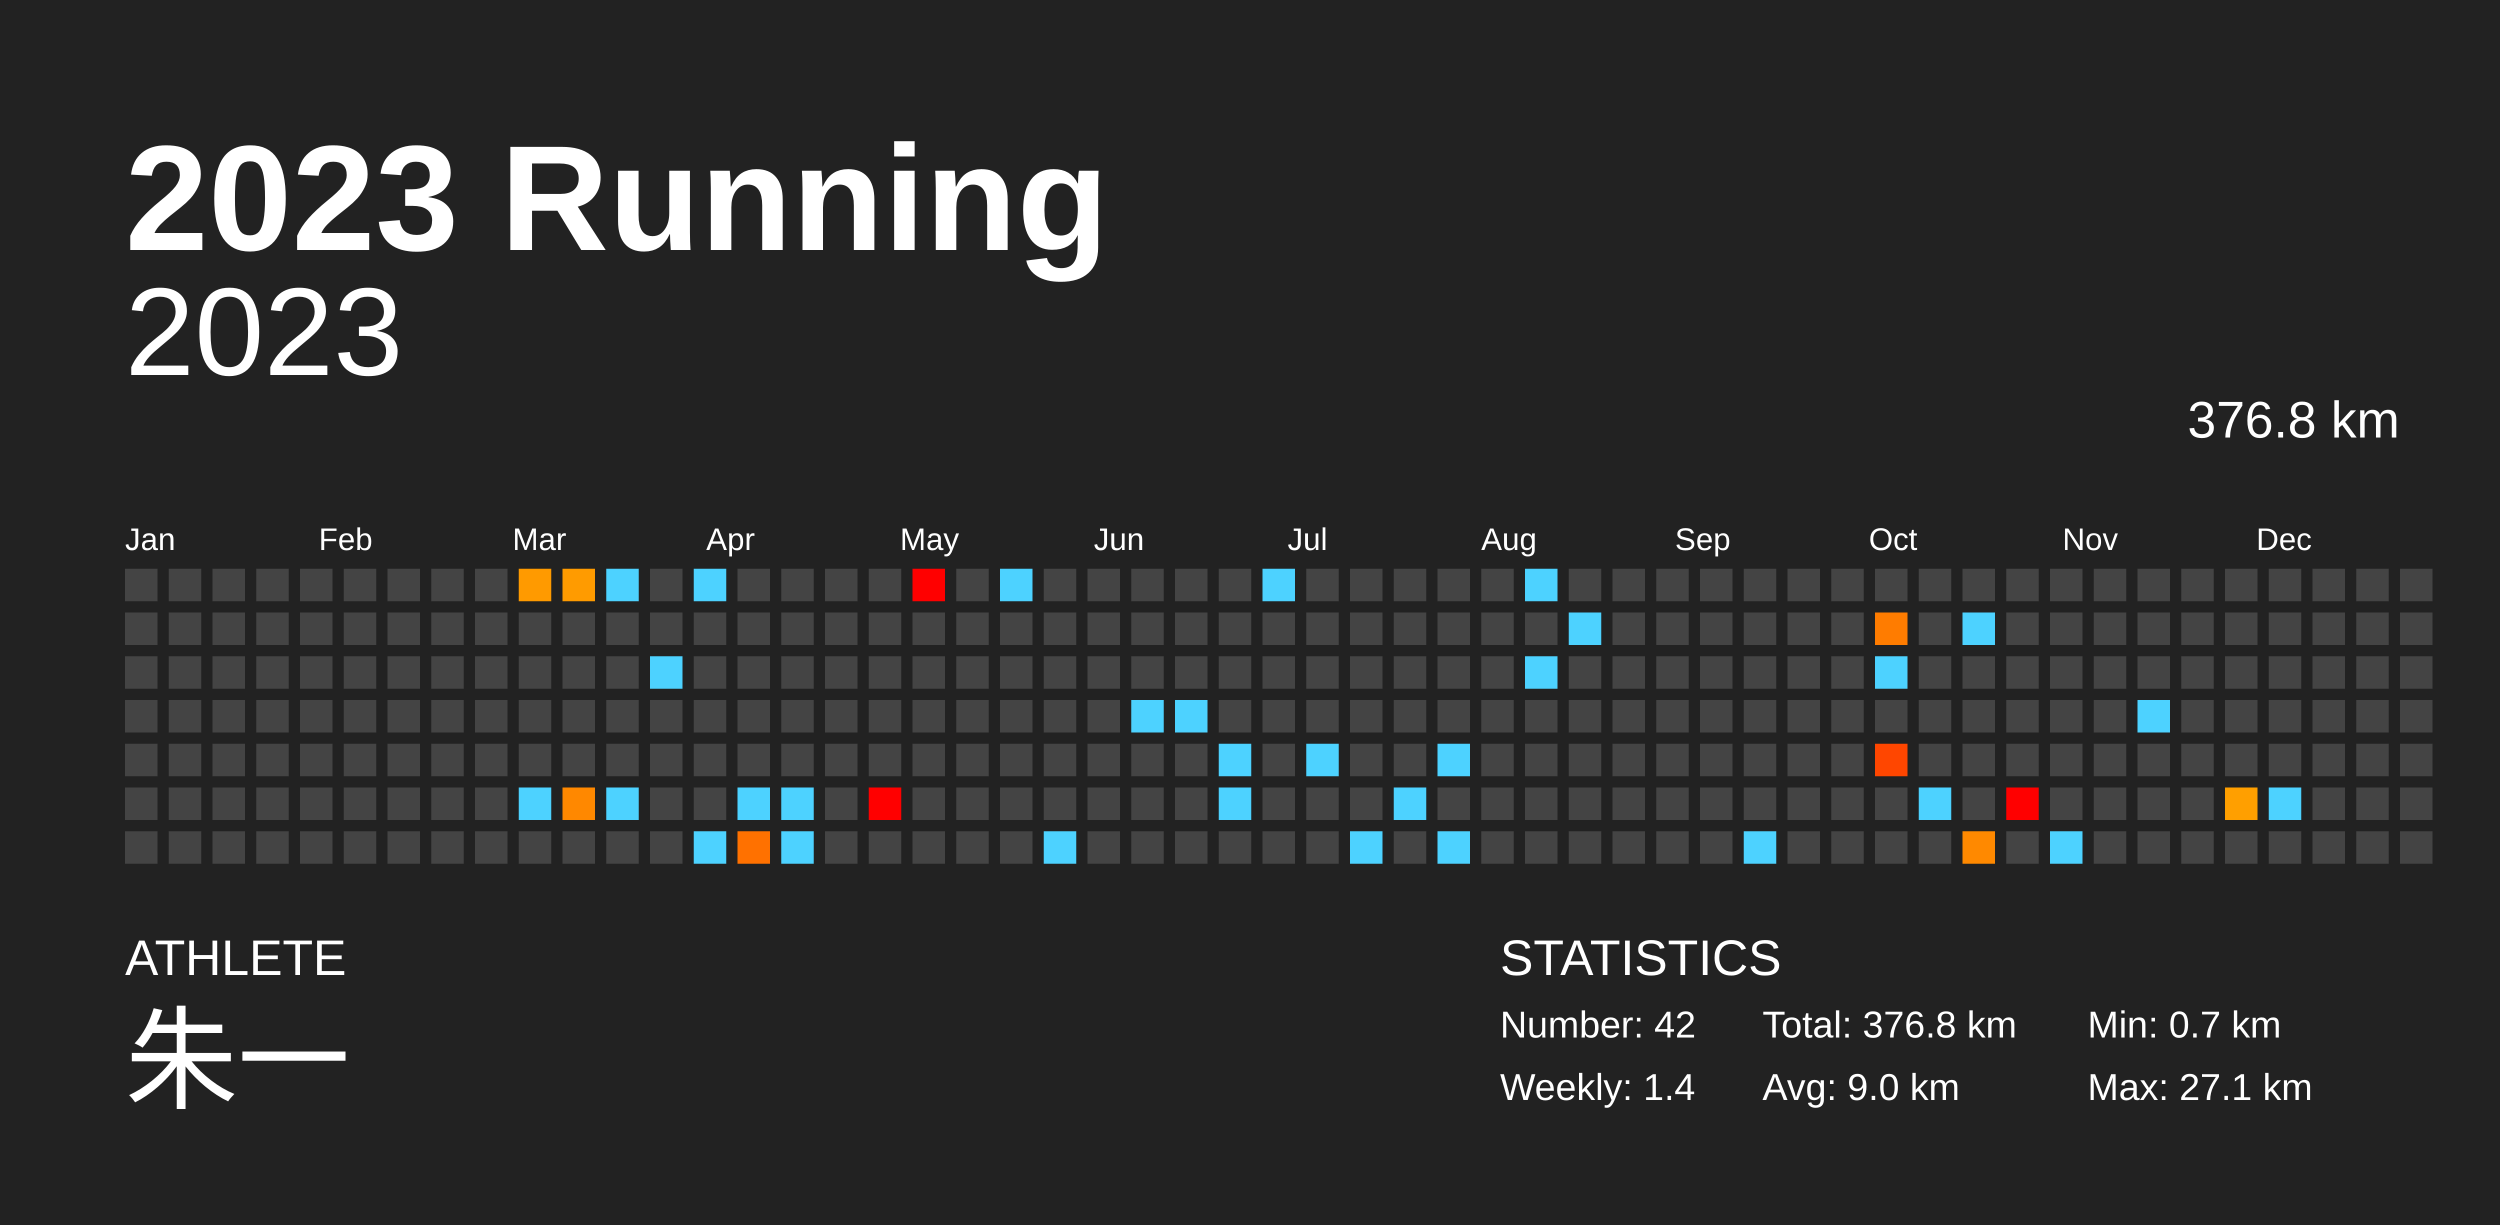
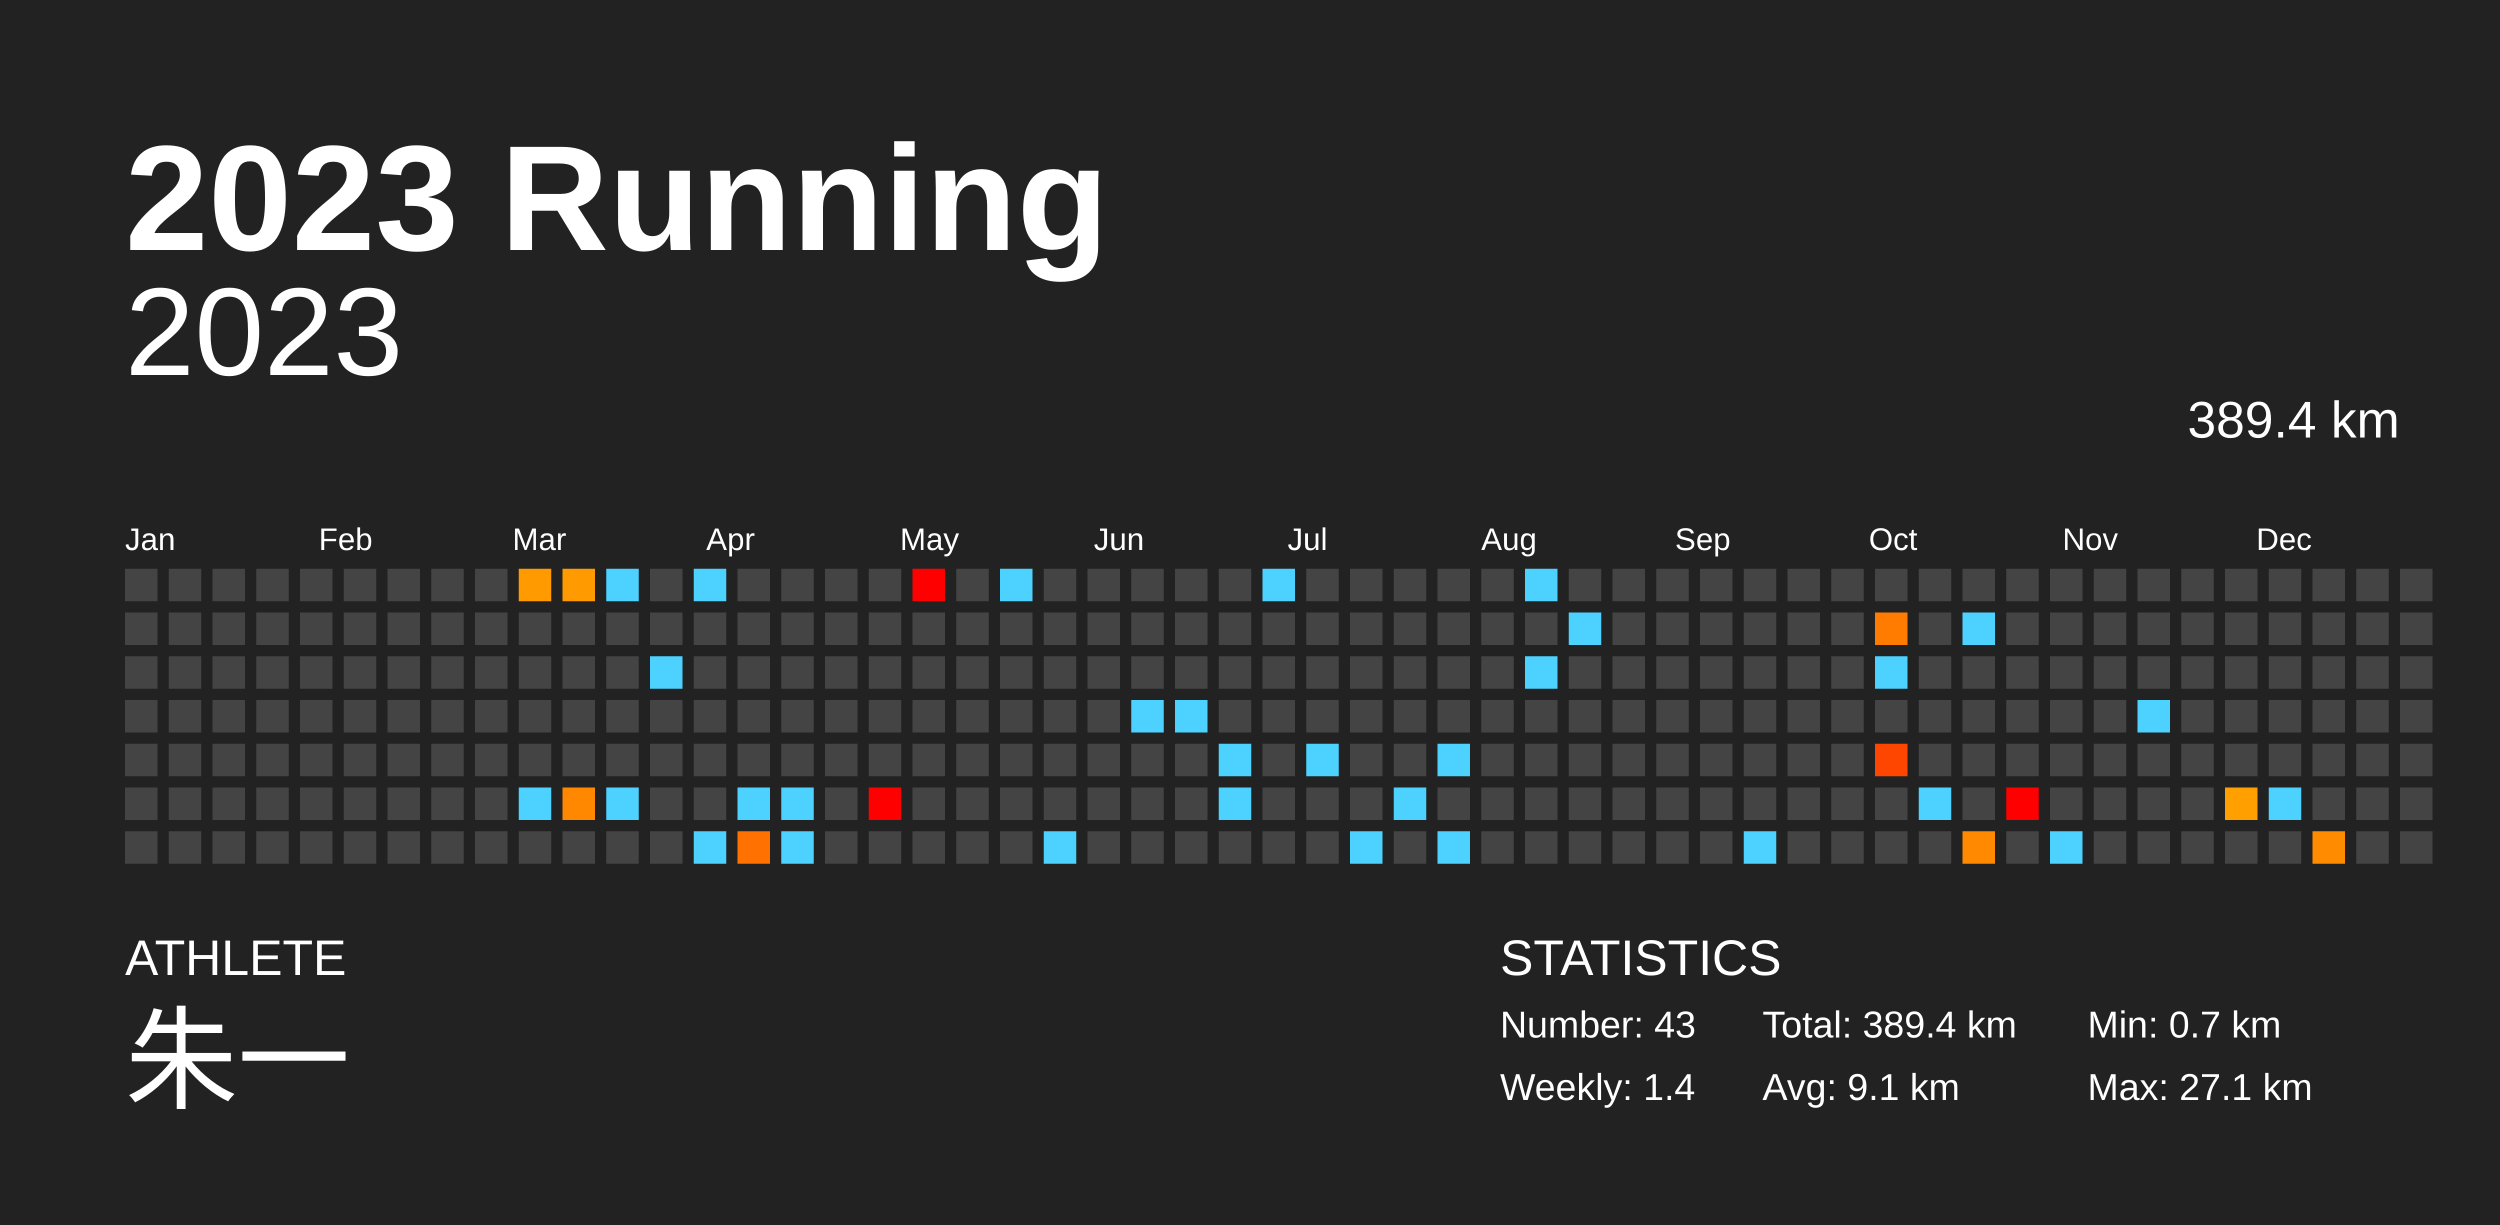
<svg xmlns="http://www.w3.org/2000/svg" baseProfile="full" height="98mm" version="1.1" viewBox="0,0,200,98" width="200mm">
  <defs />
  <rect fill="#222222" height="98" width="200" x="0" y="0" />
  <text fill="#FFFFFF" style="font-size:12px; font-family:Arial; font-weight:bold;" x="10" y="20">2023 Running</text>
  <text fill="#FFFFFF" style="font-size:4px; font-family:Arial" x="10" y="78">ATHLETE</text>
  <text fill="#FFFFFF" style="font-size:9px; font-family:Arial" x="10" y="88">朱一</text>
  <text fill="#FFFFFF" style="font-size:4px; font-family:Arial" x="120" y="78">STATISTICS</text>
-   <text fill="#FFFFFF" style="font-size:3px; font-family:Arial" x="120" y="83">Number: 42</text>
+   <text fill="#FFFFFF" style="font-size:3px; font-family:Arial" x="120" y="83">Number: 43</text>
  <text fill="#FFFFFF" style="font-size:3px; font-family:Arial" x="120" y="88">Weekly: 1.4</text>
-   <text fill="#FFFFFF" style="font-size:3px; font-family:Arial" x="141" y="83">Total: 376.8 km</text>
-   <text fill="#FFFFFF" style="font-size:3px; font-family:Arial" x="141" y="88">Avg: 9.0 km</text>
+   <text fill="#FFFFFF" style="font-size:3px; font-family:Arial" x="141" y="83">Total: 389.4 km</text>
+   <text fill="#FFFFFF" style="font-size:3px; font-family:Arial" x="141" y="88">Avg: 9.1 km</text>
  <text fill="#FFFFFF" style="font-size:3px; font-family:Arial" x="167" y="83">Min: 0.7 km</text>
  <text fill="#FFFFFF" style="font-size:3px; font-family:Arial" x="167" y="88">Max: 27.1 km</text>
  <text alignment-baseline="hanging" fill="#FFFFFF" style="font-size:10.0px; font-family:Arial;" x="10" y="30">2023</text>
-   <text alignment-baseline="hanging" fill="#FFFFFF" style="font-size:4.125px; font-family:Arial;" x="175" y="35">376.8 km</text>
+   <text alignment-baseline="hanging" fill="#FFFFFF" style="font-size:4.125px; font-family:Arial;" x="175" y="35">389.4 km</text>
  <text fill="#FFFFFF" style="font-size:2.5px; font-family:Arial" x="10.0" y="44">Jan</text>
  <text fill="#FFFFFF" style="font-size:2.5px; font-family:Arial" x="25.5" y="44">Feb</text>
  <text fill="#FFFFFF" style="font-size:2.5px; font-family:Arial" x="41.0" y="44">Mar</text>
  <text fill="#FFFFFF" style="font-size:2.5px; font-family:Arial" x="56.5" y="44">Apr</text>
  <text fill="#FFFFFF" style="font-size:2.5px; font-family:Arial" x="72.0" y="44">May</text>
  <text fill="#FFFFFF" style="font-size:2.5px; font-family:Arial" x="87.5" y="44">Jun</text>
  <text fill="#FFFFFF" style="font-size:2.5px; font-family:Arial" x="103.0" y="44">Jul</text>
  <text fill="#FFFFFF" style="font-size:2.5px; font-family:Arial" x="118.5" y="44">Aug</text>
  <text fill="#FFFFFF" style="font-size:2.5px; font-family:Arial" x="134.0" y="44">Sep</text>
  <text fill="#FFFFFF" style="font-size:2.5px; font-family:Arial" x="149.5" y="44">Oct</text>
  <text fill="#FFFFFF" style="font-size:2.5px; font-family:Arial" x="165.0" y="44">Nov</text>
  <text fill="#FFFFFF" style="font-size:2.5px; font-family:Arial" x="180.5" y="44">Dec</text>
  <rect fill="#444444" height="2.6" width="2.6" x="10.0" y="45.5" />
  <rect fill="#444444" height="2.6" width="2.6" x="10.0" y="49.0" />
  <rect fill="#444444" height="2.6" width="2.6" x="10.0" y="52.5" />
  <rect fill="#444444" height="2.6" width="2.6" x="10.0" y="56.0" />
  <rect fill="#444444" height="2.6" width="2.6" x="10.0" y="59.5" />
  <rect fill="#444444" height="2.6" width="2.6" x="10.0" y="63.0" />
  <rect fill="#444444" height="2.6" width="2.6" x="10.0" y="66.5" />
  <rect fill="#444444" height="2.6" width="2.6" x="13.5" y="45.5" />
  <rect fill="#444444" height="2.6" width="2.6" x="13.5" y="49.0" />
  <rect fill="#444444" height="2.6" width="2.6" x="13.5" y="52.5" />
  <rect fill="#444444" height="2.6" width="2.6" x="13.5" y="56.0" />
  <rect fill="#444444" height="2.6" width="2.6" x="13.5" y="59.5" />
  <rect fill="#444444" height="2.6" width="2.6" x="13.5" y="63.0" />
  <rect fill="#444444" height="2.6" width="2.6" x="13.5" y="66.5" />
  <rect fill="#444444" height="2.6" width="2.6" x="17.0" y="45.5" />
  <rect fill="#444444" height="2.6" width="2.6" x="17.0" y="49.0" />
  <rect fill="#444444" height="2.6" width="2.6" x="17.0" y="52.5" />
  <rect fill="#444444" height="2.6" width="2.6" x="17.0" y="56.0" />
  <rect fill="#444444" height="2.6" width="2.6" x="17.0" y="59.5" />
  <rect fill="#444444" height="2.6" width="2.6" x="17.0" y="63.0" />
  <rect fill="#444444" height="2.6" width="2.6" x="17.0" y="66.5" />
  <rect fill="#444444" height="2.6" width="2.6" x="20.5" y="45.5" />
  <rect fill="#444444" height="2.6" width="2.6" x="20.5" y="49.0" />
  <rect fill="#444444" height="2.6" width="2.6" x="20.5" y="52.5" />
  <rect fill="#444444" height="2.6" width="2.6" x="20.5" y="56.0" />
  <rect fill="#444444" height="2.6" width="2.6" x="20.5" y="59.5" />
  <rect fill="#444444" height="2.6" width="2.6" x="20.5" y="63.0" />
  <rect fill="#444444" height="2.6" width="2.6" x="20.5" y="66.5" />
  <rect fill="#444444" height="2.6" width="2.6" x="24.0" y="45.5" />
  <rect fill="#444444" height="2.6" width="2.6" x="24.0" y="49.0" />
  <rect fill="#444444" height="2.6" width="2.6" x="24.0" y="52.5" />
  <rect fill="#444444" height="2.6" width="2.6" x="24.0" y="56.0" />
  <rect fill="#444444" height="2.6" width="2.6" x="24.0" y="59.5" />
  <rect fill="#444444" height="2.6" width="2.6" x="24.0" y="63.0" />
  <rect fill="#444444" height="2.6" width="2.6" x="24.0" y="66.5" />
  <rect fill="#444444" height="2.6" width="2.6" x="27.5" y="45.5" />
  <rect fill="#444444" height="2.6" width="2.6" x="27.5" y="49.0" />
  <rect fill="#444444" height="2.6" width="2.6" x="27.5" y="52.5" />
  <rect fill="#444444" height="2.6" width="2.6" x="27.5" y="56.0" />
  <rect fill="#444444" height="2.6" width="2.6" x="27.5" y="59.5" />
  <rect fill="#444444" height="2.6" width="2.6" x="27.5" y="63.0" />
  <rect fill="#444444" height="2.6" width="2.6" x="27.5" y="66.5" />
  <rect fill="#444444" height="2.6" width="2.6" x="31.0" y="45.5" />
  <rect fill="#444444" height="2.6" width="2.6" x="31.0" y="49.0" />
  <rect fill="#444444" height="2.6" width="2.6" x="31.0" y="52.5" />
  <rect fill="#444444" height="2.6" width="2.6" x="31.0" y="56.0" />
  <rect fill="#444444" height="2.6" width="2.6" x="31.0" y="59.5" />
  <rect fill="#444444" height="2.6" width="2.6" x="31.0" y="63.0" />
  <rect fill="#444444" height="2.6" width="2.6" x="31.0" y="66.5" />
  <rect fill="#444444" height="2.6" width="2.6" x="34.5" y="45.5" />
  <rect fill="#444444" height="2.6" width="2.6" x="34.5" y="49.0" />
  <rect fill="#444444" height="2.6" width="2.6" x="34.5" y="52.5" />
  <rect fill="#444444" height="2.6" width="2.6" x="34.5" y="56.0" />
  <rect fill="#444444" height="2.6" width="2.6" x="34.5" y="59.5" />
  <rect fill="#444444" height="2.6" width="2.6" x="34.5" y="63.0" />
  <rect fill="#444444" height="2.6" width="2.6" x="34.5" y="66.5" />
  <rect fill="#444444" height="2.6" width="2.6" x="38.0" y="45.5" />
  <rect fill="#444444" height="2.6" width="2.6" x="38.0" y="49.0" />
  <rect fill="#444444" height="2.6" width="2.6" x="38.0" y="52.5" />
  <rect fill="#444444" height="2.6" width="2.6" x="38.0" y="56.0" />
  <rect fill="#444444" height="2.6" width="2.6" x="38.0" y="59.5" />
  <rect fill="#444444" height="2.6" width="2.6" x="38.0" y="63.0" />
  <rect fill="#444444" height="2.6" width="2.6" x="38.0" y="66.5" />
  <rect fill="#ff9a00" height="2.6" width="2.6" x="41.5" y="45.5" />
  <rect fill="#444444" height="2.6" width="2.6" x="41.5" y="49.0" />
  <rect fill="#444444" height="2.6" width="2.6" x="41.5" y="52.5" />
  <rect fill="#444444" height="2.6" width="2.6" x="41.5" y="56.0" />
  <rect fill="#444444" height="2.6" width="2.6" x="41.5" y="59.5" />
  <rect fill="#4dd2ff" height="2.6" width="2.6" x="41.5" y="63.0" />
  <rect fill="#444444" height="2.6" width="2.6" x="41.5" y="66.5" />
  <rect fill="#ff9b00" height="2.6" width="2.6" x="45.0" y="45.5" />
  <rect fill="#444444" height="2.6" width="2.6" x="45.0" y="49.0" />
  <rect fill="#444444" height="2.6" width="2.6" x="45.0" y="52.5" />
  <rect fill="#444444" height="2.6" width="2.6" x="45.0" y="56.0" />
  <rect fill="#444444" height="2.6" width="2.6" x="45.0" y="59.5" />
  <rect fill="#ff8800" height="2.6" width="2.6" x="45.0" y="63.0" />
  <rect fill="#444444" height="2.6" width="2.6" x="45.0" y="66.5" />
  <rect fill="#4dd2ff" height="2.6" width="2.6" x="48.5" y="45.5" />
  <rect fill="#444444" height="2.6" width="2.6" x="48.5" y="49.0" />
  <rect fill="#444444" height="2.6" width="2.6" x="48.5" y="52.5" />
  <rect fill="#444444" height="2.6" width="2.6" x="48.5" y="56.0" />
  <rect fill="#444444" height="2.6" width="2.6" x="48.5" y="59.5" />
  <rect fill="#4dd2ff" height="2.6" width="2.6" x="48.5" y="63.0" />
  <rect fill="#444444" height="2.6" width="2.6" x="48.5" y="66.5" />
  <rect fill="#444444" height="2.6" width="2.6" x="52.0" y="45.5" />
  <rect fill="#444444" height="2.6" width="2.6" x="52.0" y="49.0" />
  <rect fill="#4dd2ff" height="2.6" width="2.6" x="52.0" y="52.5" />
  <rect fill="#444444" height="2.6" width="2.6" x="52.0" y="56.0" />
  <rect fill="#444444" height="2.6" width="2.6" x="52.0" y="59.5" />
  <rect fill="#444444" height="2.6" width="2.6" x="52.0" y="63.0" />
  <rect fill="#444444" height="2.6" width="2.6" x="52.0" y="66.5" />
  <rect fill="#4dd2ff" height="2.6" width="2.6" x="55.5" y="45.5" />
  <rect fill="#444444" height="2.6" width="2.6" x="55.5" y="49.0" />
  <rect fill="#444444" height="2.6" width="2.6" x="55.5" y="52.5" />
  <rect fill="#444444" height="2.6" width="2.6" x="55.5" y="56.0" />
  <rect fill="#444444" height="2.6" width="2.6" x="55.5" y="59.5" />
  <rect fill="#444444" height="2.6" width="2.6" x="55.5" y="63.0" />
  <rect fill="#4dd2ff" height="2.6" width="2.6" x="55.5" y="66.5" />
  <rect fill="#444444" height="2.6" width="2.6" x="59.0" y="45.5" />
  <rect fill="#444444" height="2.6" width="2.6" x="59.0" y="49.0" />
  <rect fill="#444444" height="2.6" width="2.6" x="59.0" y="52.5" />
  <rect fill="#444444" height="2.6" width="2.6" x="59.0" y="56.0" />
  <rect fill="#444444" height="2.6" width="2.6" x="59.0" y="59.5" />
  <rect fill="#4dd2ff" height="2.6" width="2.6" x="59.0" y="63.0" />
  <rect fill="#ff7100" height="2.6" width="2.6" x="59.0" y="66.5" />
  <rect fill="#444444" height="2.6" width="2.6" x="62.5" y="45.5" />
  <rect fill="#444444" height="2.6" width="2.6" x="62.5" y="49.0" />
  <rect fill="#444444" height="2.6" width="2.6" x="62.5" y="52.5" />
  <rect fill="#444444" height="2.6" width="2.6" x="62.5" y="56.0" />
  <rect fill="#444444" height="2.6" width="2.6" x="62.5" y="59.5" />
  <rect fill="#4dd2ff" height="2.6" width="2.6" x="62.5" y="63.0" />
  <rect fill="#4dd2ff" height="2.6" width="2.6" x="62.5" y="66.5" />
  <rect fill="#444444" height="2.6" width="2.6" x="66.0" y="45.5" />
  <rect fill="#444444" height="2.6" width="2.6" x="66.0" y="49.0" />
  <rect fill="#444444" height="2.6" width="2.6" x="66.0" y="52.5" />
  <rect fill="#444444" height="2.6" width="2.6" x="66.0" y="56.0" />
  <rect fill="#444444" height="2.6" width="2.6" x="66.0" y="59.5" />
  <rect fill="#444444" height="2.6" width="2.6" x="66.0" y="63.0" />
  <rect fill="#444444" height="2.6" width="2.6" x="66.0" y="66.5" />
  <rect fill="#444444" height="2.6" width="2.6" x="69.5" y="45.5" />
  <rect fill="#444444" height="2.6" width="2.6" x="69.5" y="49.0" />
  <rect fill="#444444" height="2.6" width="2.6" x="69.5" y="52.5" />
  <rect fill="#444444" height="2.6" width="2.6" x="69.5" y="56.0" />
  <rect fill="#444444" height="2.6" width="2.6" x="69.5" y="59.5" />
  <rect fill="red" height="2.6" width="2.6" x="69.5" y="63.0" />
  <rect fill="#444444" height="2.6" width="2.6" x="69.5" y="66.5" />
  <rect fill="red" height="2.6" width="2.6" x="73.0" y="45.5" />
  <rect fill="#444444" height="2.6" width="2.6" x="73.0" y="49.0" />
  <rect fill="#444444" height="2.6" width="2.6" x="73.0" y="52.5" />
  <rect fill="#444444" height="2.6" width="2.6" x="73.0" y="56.0" />
  <rect fill="#444444" height="2.6" width="2.6" x="73.0" y="59.5" />
  <rect fill="#444444" height="2.6" width="2.6" x="73.0" y="63.0" />
  <rect fill="#444444" height="2.6" width="2.6" x="73.0" y="66.5" />
  <rect fill="#444444" height="2.6" width="2.6" x="76.5" y="45.5" />
  <rect fill="#444444" height="2.6" width="2.6" x="76.5" y="49.0" />
  <rect fill="#444444" height="2.6" width="2.6" x="76.5" y="52.5" />
  <rect fill="#444444" height="2.6" width="2.6" x="76.5" y="56.0" />
  <rect fill="#444444" height="2.6" width="2.6" x="76.5" y="59.5" />
  <rect fill="#444444" height="2.6" width="2.6" x="76.5" y="63.0" />
  <rect fill="#444444" height="2.6" width="2.6" x="76.5" y="66.5" />
  <rect fill="#4dd2ff" height="2.6" width="2.6" x="80.0" y="45.5" />
  <rect fill="#444444" height="2.6" width="2.6" x="80.0" y="49.0" />
  <rect fill="#444444" height="2.6" width="2.6" x="80.0" y="52.5" />
  <rect fill="#444444" height="2.6" width="2.6" x="80.0" y="56.0" />
  <rect fill="#444444" height="2.6" width="2.6" x="80.0" y="59.5" />
  <rect fill="#444444" height="2.6" width="2.6" x="80.0" y="63.0" />
  <rect fill="#444444" height="2.6" width="2.6" x="80.0" y="66.5" />
  <rect fill="#444444" height="2.6" width="2.6" x="83.5" y="45.5" />
  <rect fill="#444444" height="2.6" width="2.6" x="83.5" y="49.0" />
  <rect fill="#444444" height="2.6" width="2.6" x="83.5" y="52.5" />
  <rect fill="#444444" height="2.6" width="2.6" x="83.5" y="56.0" />
  <rect fill="#444444" height="2.6" width="2.6" x="83.5" y="59.5" />
  <rect fill="#444444" height="2.6" width="2.6" x="83.5" y="63.0" />
  <rect fill="#4dd2ff" height="2.6" width="2.6" x="83.5" y="66.5" />
  <rect fill="#444444" height="2.6" width="2.6" x="87.0" y="45.5" />
  <rect fill="#444444" height="2.6" width="2.6" x="87.0" y="49.0" />
  <rect fill="#444444" height="2.6" width="2.6" x="87.0" y="52.5" />
  <rect fill="#444444" height="2.6" width="2.6" x="87.0" y="56.0" />
  <rect fill="#444444" height="2.6" width="2.6" x="87.0" y="59.5" />
  <rect fill="#444444" height="2.6" width="2.6" x="87.0" y="63.0" />
  <rect fill="#444444" height="2.6" width="2.6" x="87.0" y="66.5" />
  <rect fill="#444444" height="2.6" width="2.6" x="90.5" y="45.5" />
  <rect fill="#444444" height="2.6" width="2.6" x="90.5" y="49.0" />
  <rect fill="#444444" height="2.6" width="2.6" x="90.5" y="52.5" />
  <rect fill="#4dd2ff" height="2.6" width="2.6" x="90.5" y="56.0" />
  <rect fill="#444444" height="2.6" width="2.6" x="90.5" y="59.5" />
  <rect fill="#444444" height="2.6" width="2.6" x="90.5" y="63.0" />
  <rect fill="#444444" height="2.6" width="2.6" x="90.5" y="66.5" />
  <rect fill="#444444" height="2.6" width="2.6" x="94.0" y="45.5" />
  <rect fill="#444444" height="2.6" width="2.6" x="94.0" y="49.0" />
  <rect fill="#444444" height="2.6" width="2.6" x="94.0" y="52.5" />
  <rect fill="#4dd2ff" height="2.6" width="2.6" x="94.0" y="56.0" />
  <rect fill="#444444" height="2.6" width="2.6" x="94.0" y="59.5" />
  <rect fill="#444444" height="2.6" width="2.6" x="94.0" y="63.0" />
  <rect fill="#444444" height="2.6" width="2.6" x="94.0" y="66.5" />
  <rect fill="#444444" height="2.6" width="2.6" x="97.5" y="45.5" />
  <rect fill="#444444" height="2.6" width="2.6" x="97.5" y="49.0" />
  <rect fill="#444444" height="2.6" width="2.6" x="97.5" y="52.5" />
  <rect fill="#444444" height="2.6" width="2.6" x="97.5" y="56.0" />
  <rect fill="#4dd2ff" height="2.6" width="2.6" x="97.5" y="59.5" />
  <rect fill="#4dd2ff" height="2.6" width="2.6" x="97.5" y="63.0" />
  <rect fill="#444444" height="2.6" width="2.6" x="97.5" y="66.5" />
  <rect fill="#4dd2ff" height="2.6" width="2.6" x="101.0" y="45.5" />
  <rect fill="#444444" height="2.6" width="2.6" x="101.0" y="49.0" />
  <rect fill="#444444" height="2.6" width="2.6" x="101.0" y="52.5" />
  <rect fill="#444444" height="2.6" width="2.6" x="101.0" y="56.0" />
  <rect fill="#444444" height="2.6" width="2.6" x="101.0" y="59.5" />
  <rect fill="#444444" height="2.6" width="2.6" x="101.0" y="63.0" />
  <rect fill="#444444" height="2.6" width="2.6" x="101.0" y="66.5" />
  <rect fill="#444444" height="2.6" width="2.6" x="104.5" y="45.5" />
  <rect fill="#444444" height="2.6" width="2.6" x="104.5" y="49.0" />
  <rect fill="#444444" height="2.6" width="2.6" x="104.5" y="52.5" />
  <rect fill="#444444" height="2.6" width="2.6" x="104.5" y="56.0" />
  <rect fill="#4dd2ff" height="2.6" width="2.6" x="104.5" y="59.5" />
  <rect fill="#444444" height="2.6" width="2.6" x="104.5" y="63.0" />
  <rect fill="#444444" height="2.6" width="2.6" x="104.5" y="66.5" />
  <rect fill="#444444" height="2.6" width="2.6" x="108.0" y="45.5" />
  <rect fill="#444444" height="2.6" width="2.6" x="108.0" y="49.0" />
  <rect fill="#444444" height="2.6" width="2.6" x="108.0" y="52.5" />
  <rect fill="#444444" height="2.6" width="2.6" x="108.0" y="56.0" />
  <rect fill="#444444" height="2.6" width="2.6" x="108.0" y="59.5" />
  <rect fill="#444444" height="2.6" width="2.6" x="108.0" y="63.0" />
  <rect fill="#4dd2ff" height="2.6" width="2.6" x="108.0" y="66.5" />
  <rect fill="#444444" height="2.6" width="2.6" x="111.5" y="45.5" />
  <rect fill="#444444" height="2.6" width="2.6" x="111.5" y="49.0" />
  <rect fill="#444444" height="2.6" width="2.6" x="111.5" y="52.5" />
  <rect fill="#444444" height="2.6" width="2.6" x="111.5" y="56.0" />
  <rect fill="#444444" height="2.6" width="2.6" x="111.5" y="59.5" />
  <rect fill="#4dd2ff" height="2.6" width="2.6" x="111.5" y="63.0" />
  <rect fill="#444444" height="2.6" width="2.6" x="111.5" y="66.5" />
  <rect fill="#444444" height="2.6" width="2.6" x="115.0" y="45.5" />
  <rect fill="#444444" height="2.6" width="2.6" x="115.0" y="49.0" />
  <rect fill="#444444" height="2.6" width="2.6" x="115.0" y="52.5" />
  <rect fill="#444444" height="2.6" width="2.6" x="115.0" y="56.0" />
  <rect fill="#4dd2ff" height="2.6" width="2.6" x="115.0" y="59.5" />
  <rect fill="#444444" height="2.6" width="2.6" x="115.0" y="63.0" />
  <rect fill="#4dd2ff" height="2.6" width="2.6" x="115.0" y="66.5" />
  <rect fill="#444444" height="2.6" width="2.6" x="118.5" y="45.5" />
  <rect fill="#444444" height="2.6" width="2.6" x="118.5" y="49.0" />
  <rect fill="#444444" height="2.6" width="2.6" x="118.5" y="52.5" />
  <rect fill="#444444" height="2.6" width="2.6" x="118.5" y="56.0" />
  <rect fill="#444444" height="2.6" width="2.6" x="118.5" y="59.5" />
  <rect fill="#444444" height="2.6" width="2.6" x="118.5" y="63.0" />
  <rect fill="#444444" height="2.6" width="2.6" x="118.5" y="66.5" />
  <rect fill="#4dd2ff" height="2.6" width="2.6" x="122.0" y="45.5" />
  <rect fill="#444444" height="2.6" width="2.6" x="122.0" y="49.0" />
  <rect fill="#4dd2ff" height="2.6" width="2.6" x="122.0" y="52.5" />
  <rect fill="#444444" height="2.6" width="2.6" x="122.0" y="56.0" />
  <rect fill="#444444" height="2.6" width="2.6" x="122.0" y="59.5" />
  <rect fill="#444444" height="2.6" width="2.6" x="122.0" y="63.0" />
  <rect fill="#444444" height="2.6" width="2.6" x="122.0" y="66.5" />
  <rect fill="#444444" height="2.6" width="2.6" x="125.5" y="45.5" />
  <rect fill="#4dd2ff" height="2.6" width="2.6" x="125.5" y="49.0" />
  <rect fill="#444444" height="2.6" width="2.6" x="125.5" y="52.5" />
  <rect fill="#444444" height="2.6" width="2.6" x="125.5" y="56.0" />
  <rect fill="#444444" height="2.6" width="2.6" x="125.5" y="59.5" />
  <rect fill="#444444" height="2.6" width="2.6" x="125.5" y="63.0" />
  <rect fill="#444444" height="2.6" width="2.6" x="125.5" y="66.5" />
  <rect fill="#444444" height="2.6" width="2.6" x="129.0" y="45.5" />
  <rect fill="#444444" height="2.6" width="2.6" x="129.0" y="49.0" />
  <rect fill="#444444" height="2.6" width="2.6" x="129.0" y="52.5" />
  <rect fill="#444444" height="2.6" width="2.6" x="129.0" y="56.0" />
  <rect fill="#444444" height="2.6" width="2.6" x="129.0" y="59.5" />
  <rect fill="#444444" height="2.6" width="2.6" x="129.0" y="63.0" />
  <rect fill="#444444" height="2.6" width="2.6" x="129.0" y="66.5" />
  <rect fill="#444444" height="2.6" width="2.6" x="132.5" y="45.5" />
  <rect fill="#444444" height="2.6" width="2.6" x="132.5" y="49.0" />
  <rect fill="#444444" height="2.6" width="2.6" x="132.5" y="52.5" />
  <rect fill="#444444" height="2.6" width="2.6" x="132.5" y="56.0" />
  <rect fill="#444444" height="2.6" width="2.6" x="132.5" y="59.5" />
  <rect fill="#444444" height="2.6" width="2.6" x="132.5" y="63.0" />
  <rect fill="#444444" height="2.6" width="2.6" x="132.5" y="66.5" />
  <rect fill="#444444" height="2.6" width="2.6" x="136.0" y="45.5" />
  <rect fill="#444444" height="2.6" width="2.6" x="136.0" y="49.0" />
  <rect fill="#444444" height="2.6" width="2.6" x="136.0" y="52.5" />
  <rect fill="#444444" height="2.6" width="2.6" x="136.0" y="56.0" />
  <rect fill="#444444" height="2.6" width="2.6" x="136.0" y="59.5" />
  <rect fill="#444444" height="2.6" width="2.6" x="136.0" y="63.0" />
  <rect fill="#444444" height="2.6" width="2.6" x="136.0" y="66.5" />
  <rect fill="#444444" height="2.6" width="2.6" x="139.5" y="45.5" />
  <rect fill="#444444" height="2.6" width="2.6" x="139.5" y="49.0" />
  <rect fill="#444444" height="2.6" width="2.6" x="139.5" y="52.5" />
  <rect fill="#444444" height="2.6" width="2.6" x="139.5" y="56.0" />
  <rect fill="#444444" height="2.6" width="2.6" x="139.5" y="59.5" />
  <rect fill="#444444" height="2.6" width="2.6" x="139.5" y="63.0" />
  <rect fill="#4dd2ff" height="2.6" width="2.6" x="139.5" y="66.5" />
  <rect fill="#444444" height="2.6" width="2.6" x="143.0" y="45.5" />
  <rect fill="#444444" height="2.6" width="2.6" x="143.0" y="49.0" />
  <rect fill="#444444" height="2.6" width="2.6" x="143.0" y="52.5" />
  <rect fill="#444444" height="2.6" width="2.6" x="143.0" y="56.0" />
  <rect fill="#444444" height="2.6" width="2.6" x="143.0" y="59.5" />
  <rect fill="#444444" height="2.6" width="2.6" x="143.0" y="63.0" />
  <rect fill="#444444" height="2.6" width="2.6" x="143.0" y="66.5" />
  <rect fill="#444444" height="2.6" width="2.6" x="146.5" y="45.5" />
  <rect fill="#444444" height="2.6" width="2.6" x="146.5" y="49.0" />
  <rect fill="#444444" height="2.6" width="2.6" x="146.5" y="52.5" />
  <rect fill="#444444" height="2.6" width="2.6" x="146.5" y="56.0" />
  <rect fill="#444444" height="2.6" width="2.6" x="146.5" y="59.5" />
  <rect fill="#444444" height="2.6" width="2.6" x="146.5" y="63.0" />
  <rect fill="#444444" height="2.6" width="2.6" x="146.5" y="66.5" />
  <rect fill="#444444" height="2.6" width="2.6" x="150.0" y="45.5" />
  <rect fill="#ff7c00" height="2.6" width="2.6" x="150.0" y="49.0" />
  <rect fill="#4dd2ff" height="2.6" width="2.6" x="150.0" y="52.5" />
  <rect fill="#444444" height="2.6" width="2.6" x="150.0" y="56.0" />
  <rect fill="#ff4600" height="2.6" width="2.6" x="150.0" y="59.5" />
  <rect fill="#444444" height="2.6" width="2.6" x="150.0" y="63.0" />
  <rect fill="#444444" height="2.6" width="2.6" x="150.0" y="66.5" />
  <rect fill="#444444" height="2.6" width="2.6" x="153.5" y="45.5" />
  <rect fill="#444444" height="2.6" width="2.6" x="153.5" y="49.0" />
  <rect fill="#444444" height="2.6" width="2.6" x="153.5" y="52.5" />
  <rect fill="#444444" height="2.6" width="2.6" x="153.5" y="56.0" />
  <rect fill="#444444" height="2.6" width="2.6" x="153.5" y="59.5" />
  <rect fill="#4dd2ff" height="2.6" width="2.6" x="153.5" y="63.0" />
  <rect fill="#444444" height="2.6" width="2.6" x="153.5" y="66.5" />
  <rect fill="#444444" height="2.6" width="2.6" x="157.0" y="45.5" />
  <rect fill="#4dd2ff" height="2.6" width="2.6" x="157.0" y="49.0" />
  <rect fill="#444444" height="2.6" width="2.6" x="157.0" y="52.5" />
  <rect fill="#444444" height="2.6" width="2.6" x="157.0" y="56.0" />
  <rect fill="#444444" height="2.6" width="2.6" x="157.0" y="59.5" />
  <rect fill="#444444" height="2.6" width="2.6" x="157.0" y="63.0" />
  <rect fill="#ff8900" height="2.6" width="2.6" x="157.0" y="66.5" />
  <rect fill="#444444" height="2.6" width="2.6" x="160.5" y="45.5" />
  <rect fill="#444444" height="2.6" width="2.6" x="160.5" y="49.0" />
  <rect fill="#444444" height="2.6" width="2.6" x="160.5" y="52.5" />
  <rect fill="#444444" height="2.6" width="2.6" x="160.5" y="56.0" />
  <rect fill="#444444" height="2.6" width="2.6" x="160.5" y="59.5" />
  <rect fill="red" height="2.6" width="2.6" x="160.5" y="63.0" />
  <rect fill="#444444" height="2.6" width="2.6" x="160.5" y="66.5" />
  <rect fill="#444444" height="2.6" width="2.6" x="164.0" y="45.5" />
  <rect fill="#444444" height="2.6" width="2.6" x="164.0" y="49.0" />
  <rect fill="#444444" height="2.6" width="2.6" x="164.0" y="52.5" />
  <rect fill="#444444" height="2.6" width="2.6" x="164.0" y="56.0" />
  <rect fill="#444444" height="2.6" width="2.6" x="164.0" y="59.5" />
  <rect fill="#444444" height="2.6" width="2.6" x="164.0" y="63.0" />
  <rect fill="#4dd2ff" height="2.6" width="2.6" x="164.0" y="66.5" />
  <rect fill="#444444" height="2.6" width="2.6" x="167.5" y="45.5" />
  <rect fill="#444444" height="2.6" width="2.6" x="167.5" y="49.0" />
  <rect fill="#444444" height="2.6" width="2.6" x="167.5" y="52.5" />
  <rect fill="#444444" height="2.6" width="2.6" x="167.5" y="56.0" />
  <rect fill="#444444" height="2.6" width="2.6" x="167.5" y="59.5" />
  <rect fill="#444444" height="2.6" width="2.6" x="167.5" y="63.0" />
  <rect fill="#444444" height="2.6" width="2.6" x="167.5" y="66.5" />
  <rect fill="#444444" height="2.6" width="2.6" x="171.0" y="45.5" />
  <rect fill="#444444" height="2.6" width="2.6" x="171.0" y="49.0" />
  <rect fill="#444444" height="2.6" width="2.6" x="171.0" y="52.5" />
  <rect fill="#4dd2ff" height="2.6" width="2.6" x="171.0" y="56.0" />
  <rect fill="#444444" height="2.6" width="2.6" x="171.0" y="59.5" />
  <rect fill="#444444" height="2.6" width="2.6" x="171.0" y="63.0" />
  <rect fill="#444444" height="2.6" width="2.6" x="171.0" y="66.5" />
  <rect fill="#444444" height="2.6" width="2.6" x="174.5" y="45.5" />
  <rect fill="#444444" height="2.6" width="2.6" x="174.5" y="49.0" />
  <rect fill="#444444" height="2.6" width="2.6" x="174.5" y="52.5" />
  <rect fill="#444444" height="2.6" width="2.6" x="174.5" y="56.0" />
  <rect fill="#444444" height="2.6" width="2.6" x="174.5" y="59.5" />
  <rect fill="#444444" height="2.6" width="2.6" x="174.5" y="63.0" />
  <rect fill="#444444" height="2.6" width="2.6" x="174.5" y="66.5" />
  <rect fill="#444444" height="2.6" width="2.6" x="178.0" y="45.5" />
  <rect fill="#444444" height="2.6" width="2.6" x="178.0" y="49.0" />
  <rect fill="#444444" height="2.6" width="2.6" x="178.0" y="52.5" />
  <rect fill="#444444" height="2.6" width="2.6" x="178.0" y="56.0" />
  <rect fill="#444444" height="2.6" width="2.6" x="178.0" y="59.5" />
  <rect fill="#ff9f00" height="2.6" width="2.6" x="178.0" y="63.0" />
  <rect fill="#444444" height="2.6" width="2.6" x="178.0" y="66.5" />
  <rect fill="#444444" height="2.6" width="2.6" x="181.5" y="45.5" />
  <rect fill="#444444" height="2.6" width="2.6" x="181.5" y="49.0" />
  <rect fill="#444444" height="2.6" width="2.6" x="181.5" y="52.5" />
  <rect fill="#444444" height="2.6" width="2.6" x="181.5" y="56.0" />
  <rect fill="#444444" height="2.6" width="2.6" x="181.5" y="59.5" />
  <rect fill="#4dd2ff" height="2.6" width="2.6" x="181.5" y="63.0" />
  <rect fill="#444444" height="2.6" width="2.6" x="181.5" y="66.5" />
  <rect fill="#444444" height="2.6" width="2.6" x="185.0" y="45.5" />
  <rect fill="#444444" height="2.6" width="2.6" x="185.0" y="49.0" />
  <rect fill="#444444" height="2.6" width="2.6" x="185.0" y="52.5" />
  <rect fill="#444444" height="2.6" width="2.6" x="185.0" y="56.0" />
  <rect fill="#444444" height="2.6" width="2.6" x="185.0" y="59.5" />
  <rect fill="#444444" height="2.6" width="2.6" x="185.0" y="63.0" />
-   <rect fill="#444444" height="2.6" width="2.6" x="185.0" y="66.5" />
+   <rect fill="#ff8c00" height="2.6" width="2.6" x="185.0" y="66.5" />
  <rect fill="#444444" height="2.6" width="2.6" x="188.5" y="45.5" />
  <rect fill="#444444" height="2.6" width="2.6" x="188.5" y="49.0" />
  <rect fill="#444444" height="2.6" width="2.6" x="188.5" y="52.5" />
  <rect fill="#444444" height="2.6" width="2.6" x="188.5" y="56.0" />
  <rect fill="#444444" height="2.6" width="2.6" x="188.5" y="59.5" />
  <rect fill="#444444" height="2.6" width="2.6" x="188.5" y="63.0" />
  <rect fill="#444444" height="2.6" width="2.6" x="188.5" y="66.5" />
  <rect fill="#444444" height="2.6" width="2.6" x="192.0" y="45.5" />
  <rect fill="#444444" height="2.6" width="2.6" x="192.0" y="49.0" />
  <rect fill="#444444" height="2.6" width="2.6" x="192.0" y="52.5" />
  <rect fill="#444444" height="2.6" width="2.6" x="192.0" y="56.0" />
  <rect fill="#444444" height="2.6" width="2.6" x="192.0" y="59.5" />
  <rect fill="#444444" height="2.6" width="2.6" x="192.0" y="63.0" />
  <rect fill="#444444" height="2.6" width="2.6" x="192.0" y="66.5" />
</svg>
